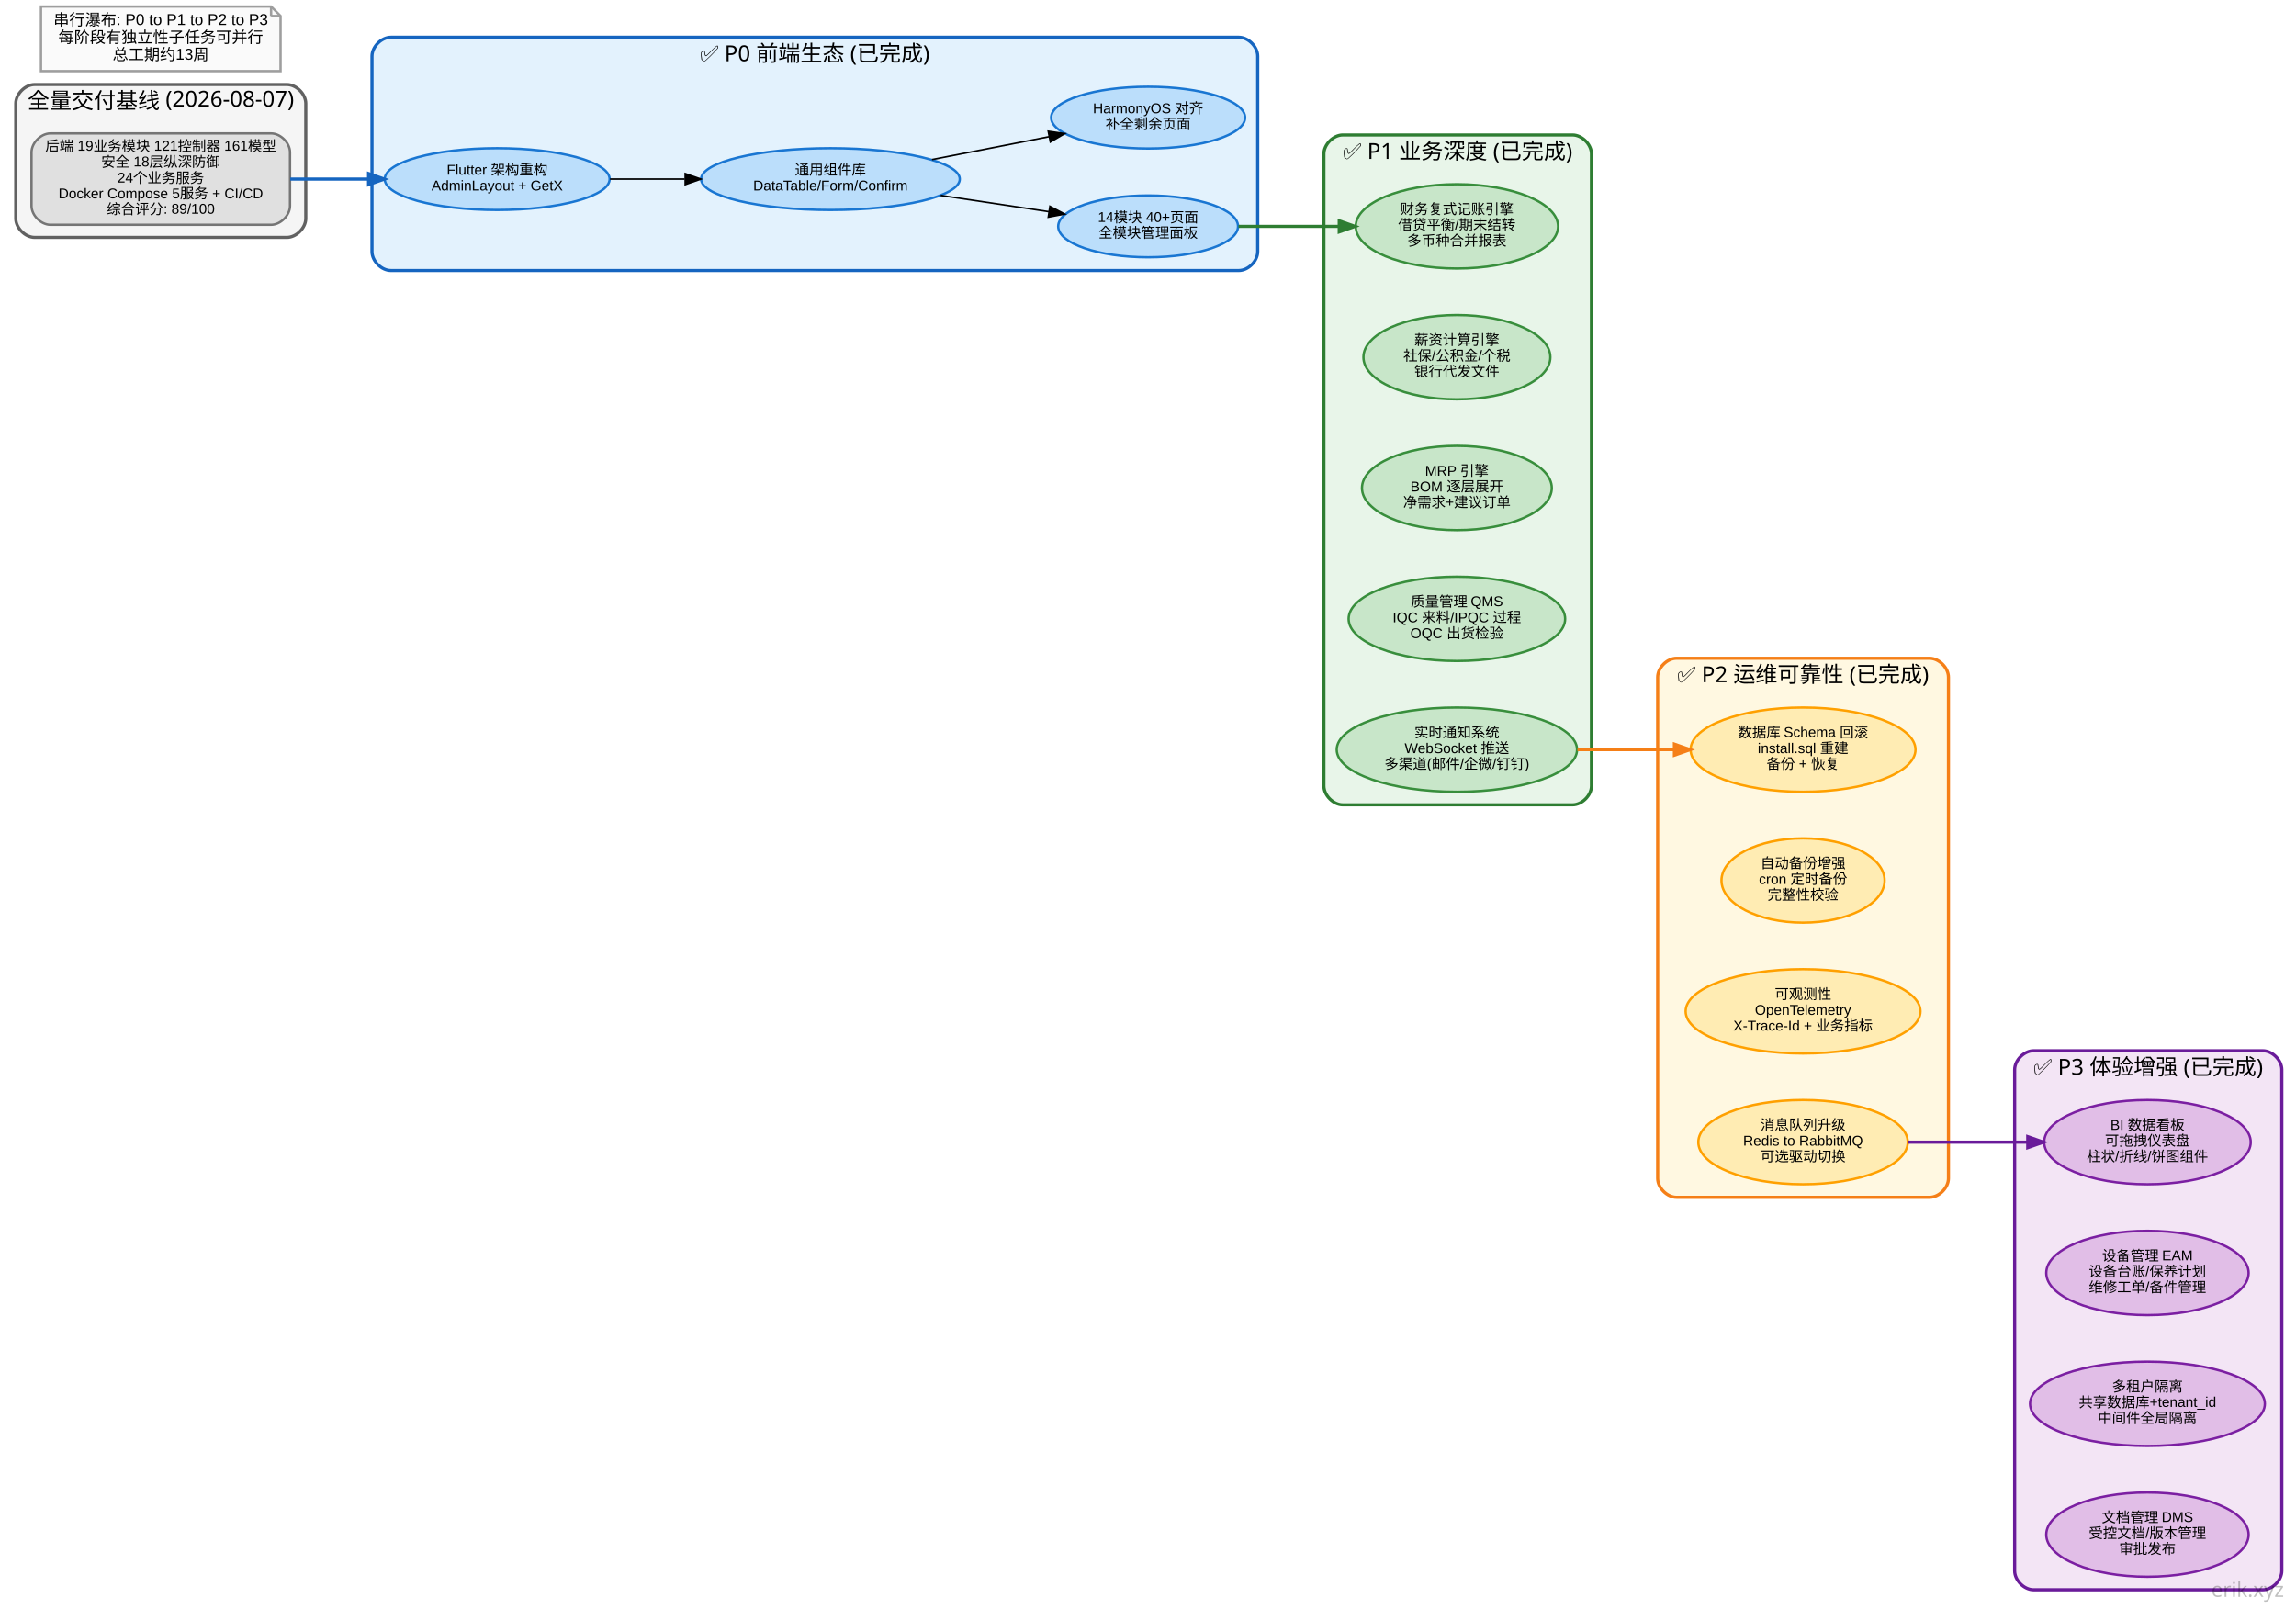
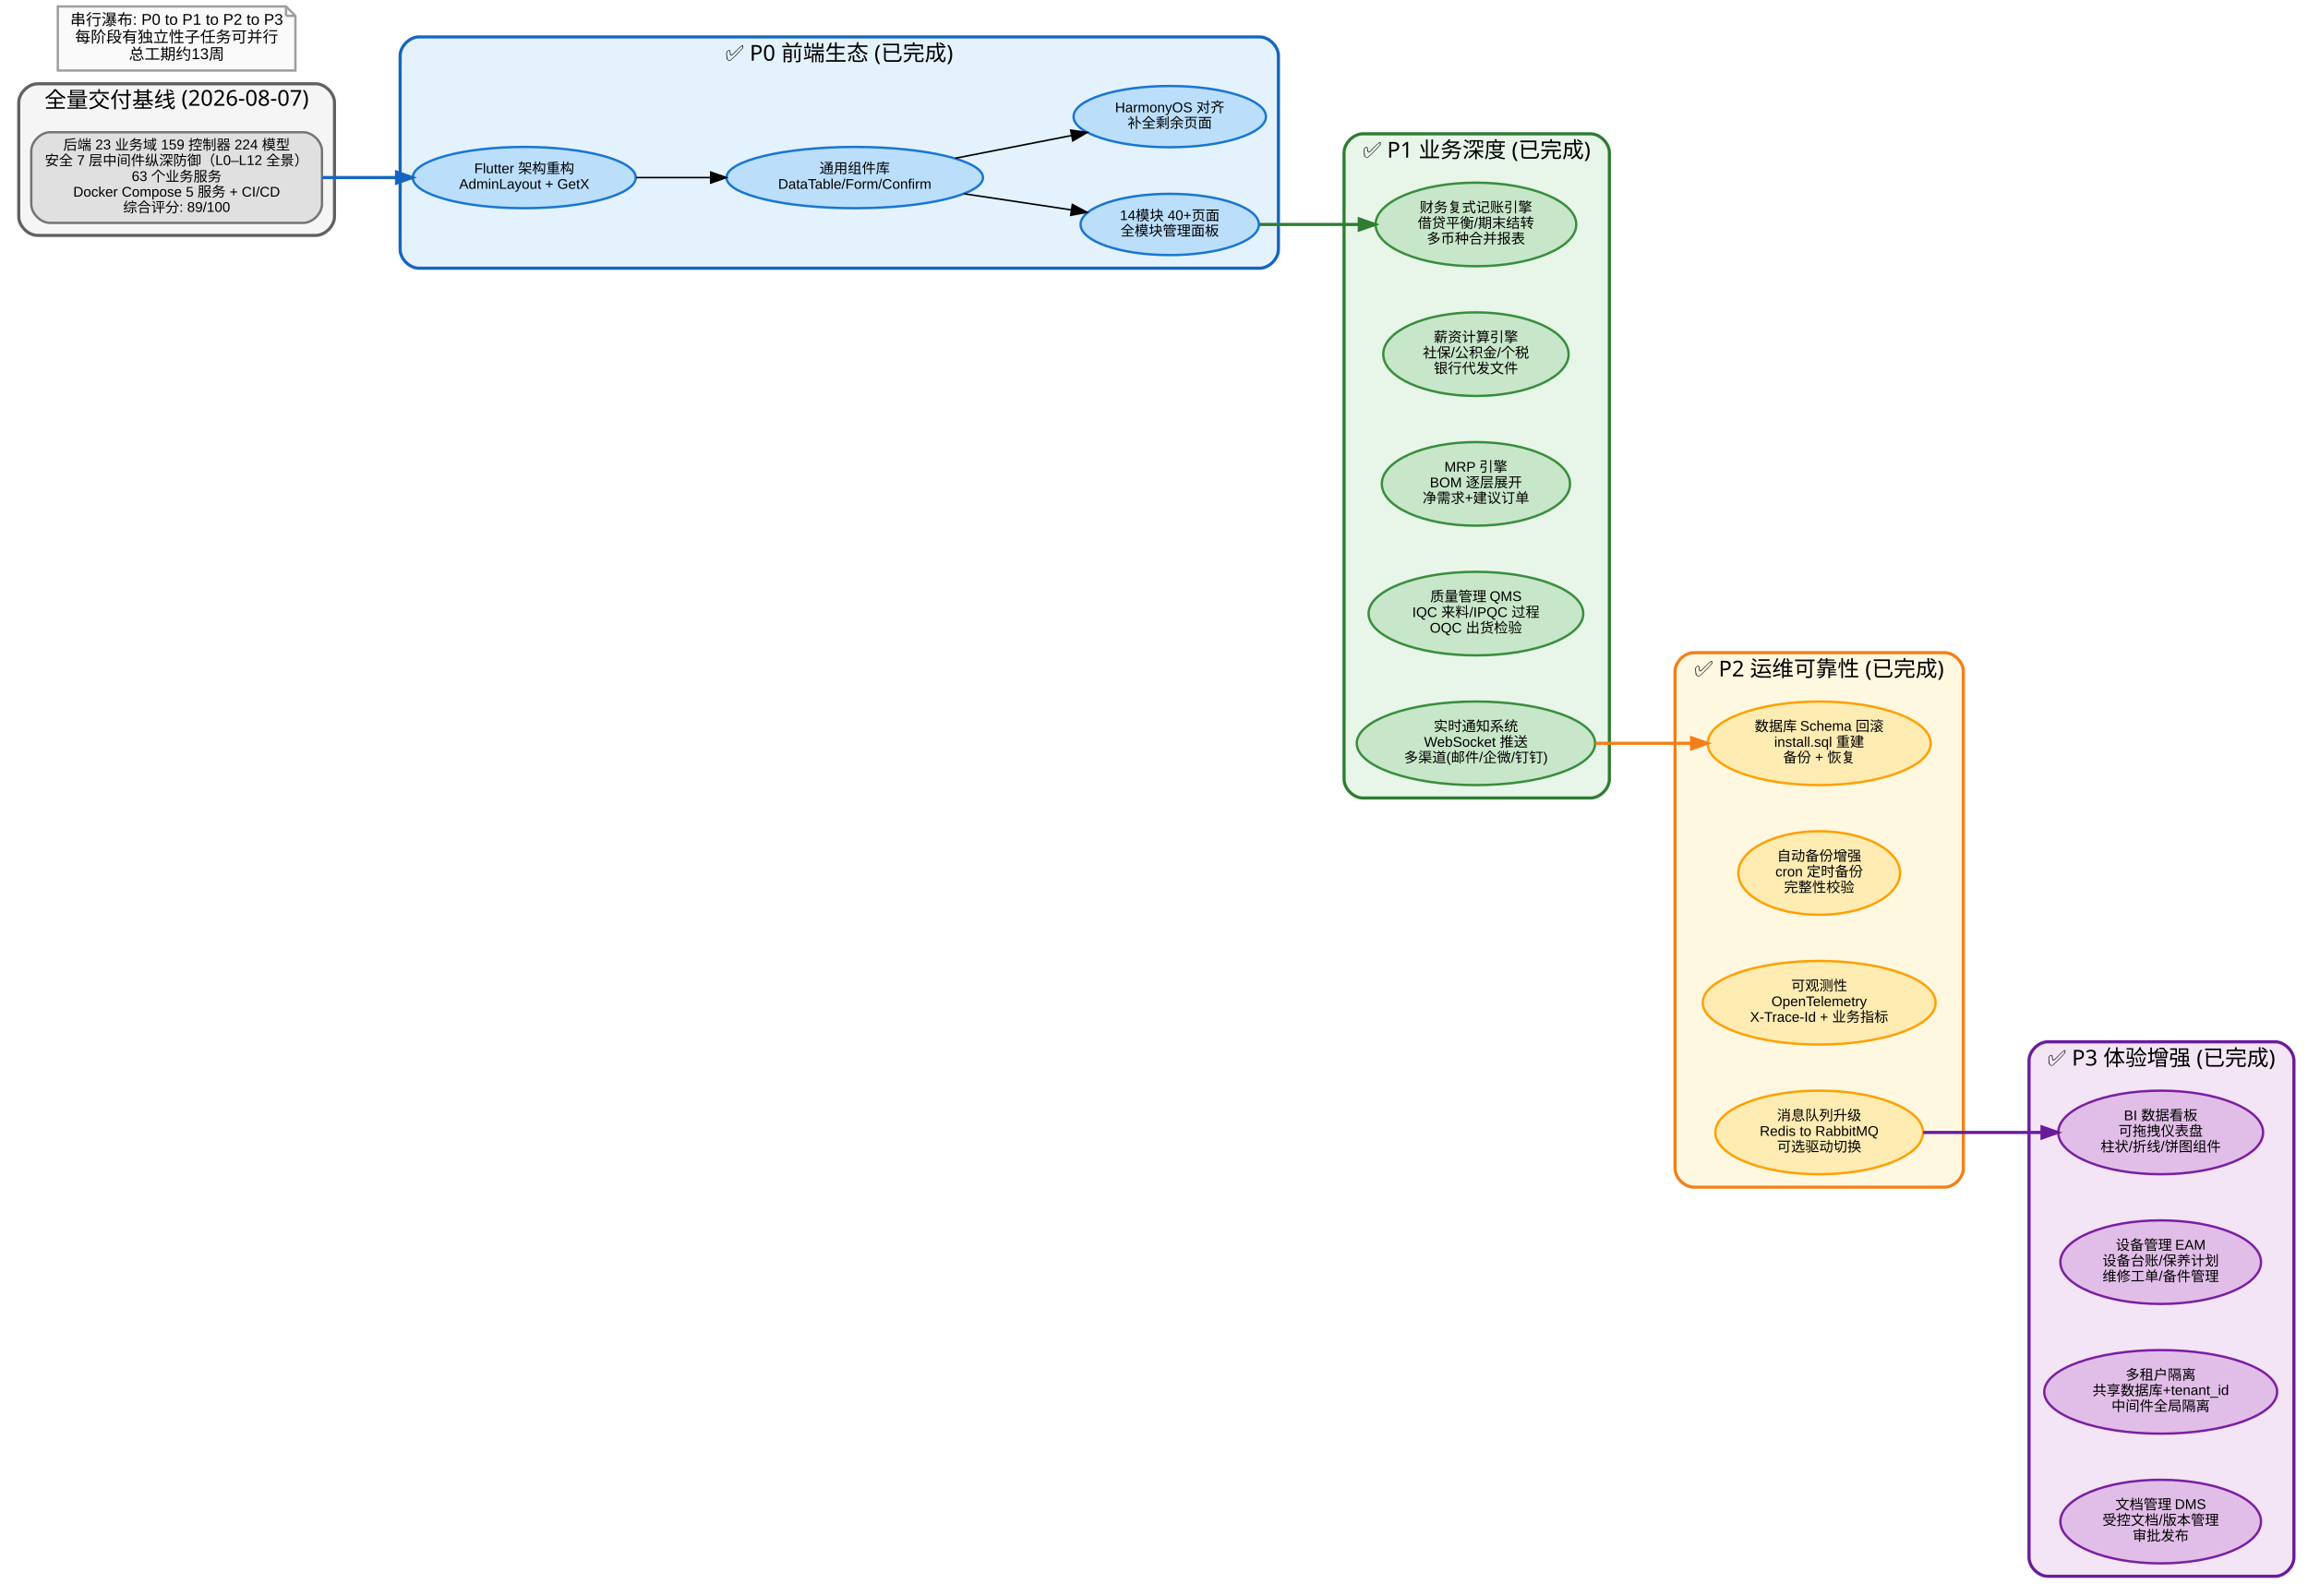
- <svg xmlns="http://www.w3.org/2000/svg" width="1457pt" height="1021pt" viewBox="0.00 0.00 1456.64 1020.50">
+ <svg xmlns="http://www.w3.org/2000/svg" width="1477pt" height="1021pt" viewBox="0.00 0.00 1476.64 1020.50">
  <g id="graph0" class="graph" transform="scale(1 1) rotate(0) translate(4 1016.5)">
    <g id="clust1" class="cluster">
-       <path fill="#e3f2fd" stroke="#1565c0" stroke-width="2" d="M244,-845C244,-845 781.92,-845 781.92,-845 787.92,-845 793.92,-851 793.92,-857 793.92,-857 793.92,-981 793.92,-981 793.92,-987 787.92,-993 781.92,-993 781.92,-993 244,-993 244,-993 238,-993 232,-987 232,-981 232,-981 232,-857 232,-857 232,-851 238,-845 244,-845" />
-       <text text-anchor="middle" x="512.96" y="-977.8" font-family="Arial Bold" font-size="14.00">✅ P0 前端生态 (已完成)</text>
+       <path fill="#e3f2fd" stroke="#1565c0" stroke-width="2" d="M264,-845C264,-845 801.92,-845 801.92,-845 807.92,-845 813.92,-851 813.92,-857 813.92,-857 813.92,-981 813.92,-981 813.92,-987 807.92,-993 801.92,-993 801.92,-993 264,-993 264,-993 258,-993 252,-987 252,-981 252,-981 252,-857 252,-857 252,-851 258,-845 264,-845" />
+       <text text-anchor="middle" x="532.96" y="-977.8" font-family="Arial Bold" font-size="14.00">✅ P0 前端生态 (已完成)</text>
    </g>
    <g id="clust2" class="cluster">
-       <path fill="#e8f5e9" stroke="#2e7d32" stroke-width="2" d="M847.92,-506C847.92,-506 993.66,-506 993.66,-506 999.66,-506 1005.66,-512 1005.66,-518 1005.66,-518 1005.66,-919 1005.66,-919 1005.66,-925 999.66,-931 993.66,-931 993.66,-931 847.92,-931 847.92,-931 841.92,-931 835.92,-925 835.92,-919 835.92,-919 835.92,-518 835.92,-518 835.92,-512 841.92,-506 847.92,-506" />
-       <text text-anchor="middle" x="920.79" y="-915.8" font-family="Arial Bold" font-size="14.00">✅ P1 业务深度 (已完成)</text>
+       <path fill="#e8f5e9" stroke="#2e7d32" stroke-width="2" d="M867.92,-506C867.92,-506 1013.66,-506 1013.66,-506 1019.66,-506 1025.66,-512 1025.66,-518 1025.66,-518 1025.66,-919 1025.66,-919 1025.66,-925 1019.66,-931 1013.66,-931 1013.66,-931 867.92,-931 867.92,-931 861.92,-931 855.92,-925 855.92,-919 855.92,-919 855.92,-518 855.92,-518 855.92,-512 861.92,-506 867.92,-506" />
+       <text text-anchor="middle" x="940.79" y="-915.8" font-family="Arial Bold" font-size="14.00">✅ P1 业务深度 (已完成)</text>
    </g>
    <g id="clust3" class="cluster">
-       <path fill="#fff8e1" stroke="#f57f17" stroke-width="2" d="M1059.66,-257C1059.66,-257 1220.15,-257 1220.15,-257 1226.15,-257 1232.15,-263 1232.15,-269 1232.15,-269 1232.15,-587 1232.15,-587 1232.15,-593 1226.15,-599 1220.15,-599 1220.15,-599 1059.66,-599 1059.66,-599 1053.66,-599 1047.66,-593 1047.66,-587 1047.66,-587 1047.66,-269 1047.66,-269 1047.66,-263 1053.66,-257 1059.66,-257" />
-       <text text-anchor="middle" x="1139.9" y="-583.8" font-family="Arial Bold" font-size="14.00">✅ P2 运维可靠性 (已完成)</text>
+       <path fill="#fff8e1" stroke="#f57f17" stroke-width="2" d="M1079.66,-257C1079.66,-257 1240.15,-257 1240.15,-257 1246.15,-257 1252.15,-263 1252.15,-269 1252.15,-269 1252.15,-587 1252.15,-587 1252.15,-593 1246.15,-599 1240.15,-599 1240.15,-599 1079.66,-599 1079.66,-599 1073.66,-599 1067.66,-593 1067.66,-587 1067.66,-587 1067.66,-269 1067.66,-269 1067.66,-263 1073.66,-257 1079.66,-257" />
+       <text text-anchor="middle" x="1159.9" y="-583.8" font-family="Arial Bold" font-size="14.00">✅ P2 运维可靠性 (已完成)</text>
    </g>
    <g id="clust4" class="cluster">
-       <path fill="#f3e5f5" stroke="#6a1b9a" stroke-width="2" d="M1286.15,-8C1286.15,-8 1431.64,-8 1431.64,-8 1437.64,-8 1443.64,-14 1443.64,-20 1443.64,-20 1443.64,-338 1443.64,-338 1443.64,-344 1437.64,-350 1431.64,-350 1431.64,-350 1286.15,-350 1286.15,-350 1280.15,-350 1274.15,-344 1274.15,-338 1274.15,-338 1274.15,-20 1274.15,-20 1274.15,-14 1280.15,-8 1286.15,-8" />
-       <text text-anchor="middle" x="1358.89" y="-334.8" font-family="Arial Bold" font-size="14.00">✅ P3 体验增强 (已完成)</text>
+       <path fill="#f3e5f5" stroke="#6a1b9a" stroke-width="2" d="M1306.15,-8C1306.15,-8 1451.64,-8 1451.64,-8 1457.64,-8 1463.64,-14 1463.64,-20 1463.64,-20 1463.64,-338 1463.64,-338 1463.64,-344 1457.64,-350 1451.64,-350 1451.64,-350 1306.15,-350 1306.15,-350 1300.15,-350 1294.15,-344 1294.15,-338 1294.15,-338 1294.15,-20 1294.15,-20 1294.15,-14 1300.15,-8 1306.15,-8" />
+       <text text-anchor="middle" x="1378.89" y="-334.8" font-family="Arial Bold" font-size="14.00">✅ P3 体验增强 (已完成)</text>
    </g>
    <g id="clust5" class="cluster">
-       <path fill="#f5f5f5" stroke="#616161" stroke-width="2" d="M18,-866C18,-866 178,-866 178,-866 184,-866 190,-872 190,-878 190,-878 190,-951 190,-951 190,-957 184,-963 178,-963 178,-963 18,-963 18,-963 12,-963 6,-957 6,-951 6,-951 6,-878 6,-878 6,-872 12,-866 18,-866" />
-       <text text-anchor="middle" x="98" y="-947.8" font-family="Arial Bold" font-size="14.00">全量交付基线 (2026-08-07)</text>
+       <path fill="#f5f5f5" stroke="#616161" stroke-width="2" d="M20,-866C20,-866 198,-866 198,-866 204,-866 210,-872 210,-878 210,-878 210,-951 210,-951 210,-957 204,-963 198,-963 198,-963 20,-963 20,-963 14,-963 8,-957 8,-951 8,-951 8,-878 8,-878 8,-872 14,-866 20,-866" />
+       <text text-anchor="middle" x="109" y="-947.8" font-family="Arial Bold" font-size="14.00">全量交付基线 (2026-08-07)</text>
    </g>
    <g id="node1" class="node">
-       <ellipse fill="#bbdefb" stroke="#1976d2" stroke-width="1.5" cx="311.42" cy="-903" rx="71.34" ry="19.6" />
-       <text text-anchor="middle" x="311.42" y="-905.8" font-family="Arial" font-size="9.00">Flutter 架构重构</text>
-       <text text-anchor="middle" x="311.42" y="-895.8" font-family="Arial" font-size="9.00">AdminLayout + GetX</text>
+       <ellipse fill="#bbdefb" stroke="#1976d2" stroke-width="1.5" cx="331.42" cy="-903" rx="71.34" ry="19.6" />
+       <text text-anchor="middle" x="331.42" y="-905.8" font-family="Arial" font-size="9.00">Flutter 架构重构</text>
+       <text text-anchor="middle" x="331.42" y="-895.8" font-family="Arial" font-size="9.00">AdminLayout + GetX</text>
    </g>
    <g id="node2" class="node">
-       <ellipse fill="#bbdefb" stroke="#1976d2" stroke-width="1.5" cx="522.86" cy="-903" rx="82.05" ry="19.6" />
-       <text text-anchor="middle" x="522.86" y="-905.8" font-family="Arial" font-size="9.00">通用组件库</text>
-       <text text-anchor="middle" x="522.86" y="-895.8" font-family="Arial" font-size="9.00">DataTable/Form/Confirm</text>
+       <ellipse fill="#bbdefb" stroke="#1976d2" stroke-width="1.5" cx="542.86" cy="-903" rx="82.05" ry="19.6" />
+       <text text-anchor="middle" x="542.86" y="-905.8" font-family="Arial" font-size="9.00">通用组件库</text>
+       <text text-anchor="middle" x="542.86" y="-895.8" font-family="Arial" font-size="9.00">DataTable/Form/Confirm</text>
    </g>
    <g id="edge1" class="edge">
-       <path fill="none" stroke="black" d="M383.03,-903C398.23,-903 414.5,-903 430.36,-903" />
-       <polygon fill="black" stroke="black" points="430.71,-906.5 440.71,-903 430.71,-899.5 430.71,-906.5" />
+       <path fill="none" stroke="black" d="M403.03,-903C418.23,-903 434.5,-903 450.36,-903" />
+       <polygon fill="black" stroke="black" points="450.71,-906.5 460.71,-903 450.71,-899.5 450.71,-906.5" />
    </g>
    <g id="node3" class="node">
-       <ellipse fill="#bbdefb" stroke="#1976d2" stroke-width="1.5" cx="724.4" cy="-873" rx="57.05" ry="19.6" />
-       <text text-anchor="middle" x="724.4" y="-875.8" font-family="Arial" font-size="9.00">14模块 40+页面</text>
-       <text text-anchor="middle" x="724.4" y="-865.8" font-family="Arial" font-size="9.00">全模块管理面板</text>
+       <ellipse fill="#bbdefb" stroke="#1976d2" stroke-width="1.5" cx="744.4" cy="-873" rx="57.05" ry="19.6" />
+       <text text-anchor="middle" x="744.4" y="-875.8" font-family="Arial" font-size="9.00">14模块 40+页面</text>
+       <text text-anchor="middle" x="744.4" y="-865.8" font-family="Arial" font-size="9.00">全模块管理面板</text>
    </g>
    <g id="edge2" class="edge">
-       <path fill="none" stroke="black" d="M592.81,-892.63C615.08,-889.29 639.62,-885.6 661.36,-882.33" />
-       <polygon fill="black" stroke="black" points="662.09,-885.76 671.46,-880.81 661.05,-878.84 662.09,-885.76" />
+       <path fill="none" stroke="black" d="M612.81,-892.63C635.08,-889.29 659.62,-885.6 681.36,-882.33" />
+       <polygon fill="black" stroke="black" points="682.09,-885.76 691.46,-880.81 681.05,-878.84 682.09,-885.76" />
    </g>
    <g id="node4" class="node">
-       <ellipse fill="#bbdefb" stroke="#1976d2" stroke-width="1.5" cx="724.4" cy="-942" rx="61.54" ry="19.6" />
-       <text text-anchor="middle" x="724.4" y="-944.8" font-family="Arial" font-size="9.00">HarmonyOS 对齐</text>
-       <text text-anchor="middle" x="724.4" y="-934.8" font-family="Arial" font-size="9.00">补全剩余页面</text>
+       <ellipse fill="#bbdefb" stroke="#1976d2" stroke-width="1.5" cx="744.4" cy="-942" rx="61.54" ry="19.6" />
+       <text text-anchor="middle" x="744.4" y="-944.8" font-family="Arial" font-size="9.00">HarmonyOS 对齐</text>
+       <text text-anchor="middle" x="744.4" y="-934.8" font-family="Arial" font-size="9.00">补全剩余页面</text>
    </g>
    <g id="edge3" class="edge">
-       <path fill="none" stroke="black" d="M587.27,-915.39C611.04,-920.04 637.99,-925.31 661.61,-929.92" />
-       <polygon fill="black" stroke="black" points="661.02,-933.37 671.51,-931.86 662.36,-926.5 661.02,-933.37" />
+       <path fill="none" stroke="black" d="M607.27,-915.39C631.04,-920.04 657.99,-925.31 681.61,-929.92" />
+       <polygon fill="black" stroke="black" points="681.02,-933.37 691.51,-931.86 682.36,-926.5 681.02,-933.37" />
    </g>
    <g id="node5" class="node">
-       <ellipse fill="#c8e6c9" stroke="#388e3c" stroke-width="1.5" cx="920.29" cy="-873" rx="64.19" ry="26.74" />
-       <text text-anchor="middle" x="920.29" y="-880.8" font-family="Arial" font-size="9.00">财务复式记账引擎</text>
-       <text text-anchor="middle" x="920.29" y="-870.8" font-family="Arial" font-size="9.00">借贷平衡/期末结转</text>
-       <text text-anchor="middle" x="920.29" y="-860.8" font-family="Arial" font-size="9.00">多币种合并报表</text>
+       <ellipse fill="#c8e6c9" stroke="#388e3c" stroke-width="1.5" cx="940.29" cy="-873" rx="64.19" ry="26.74" />
+       <text text-anchor="middle" x="940.29" y="-880.8" font-family="Arial" font-size="9.00">财务复式记账引擎</text>
+       <text text-anchor="middle" x="940.29" y="-870.8" font-family="Arial" font-size="9.00">借贷平衡/期末结转</text>
+       <text text-anchor="middle" x="940.29" y="-860.8" font-family="Arial" font-size="9.00">多币种合并报表</text>
    </g>
    <g id="edge5" class="edge">
-       <path fill="none" stroke="#2e7d32" stroke-width="2" d="M781.74,-873C801.63,-873 824.3,-873 845.43,-873" />
-       <polygon fill="#2e7d32" stroke="#2e7d32" stroke-width="2" points="845.65,-876.5 855.65,-873 845.65,-869.5 845.65,-876.5" />
+       <path fill="none" stroke="#2e7d32" stroke-width="2" d="M801.74,-873C821.63,-873 844.3,-873 865.43,-873" />
+       <polygon fill="#2e7d32" stroke="#2e7d32" stroke-width="2" points="865.65,-876.5 875.65,-873 865.65,-869.5 865.65,-876.5" />
    </g>
    <g id="node6" class="node">
-       <ellipse fill="#c8e6c9" stroke="#388e3c" stroke-width="1.5" cx="920.29" cy="-790" rx="59.29" ry="26.74" />
-       <text text-anchor="middle" x="920.29" y="-797.8" font-family="Arial" font-size="9.00">薪资计算引擎</text>
-       <text text-anchor="middle" x="920.29" y="-787.8" font-family="Arial" font-size="9.00">社保/公积金/个税</text>
-       <text text-anchor="middle" x="920.29" y="-777.8" font-family="Arial" font-size="9.00">银行代发文件</text>
+       <ellipse fill="#c8e6c9" stroke="#388e3c" stroke-width="1.5" cx="940.29" cy="-790" rx="59.29" ry="26.74" />
+       <text text-anchor="middle" x="940.29" y="-797.8" font-family="Arial" font-size="9.00">薪资计算引擎</text>
+       <text text-anchor="middle" x="940.29" y="-787.8" font-family="Arial" font-size="9.00">社保/公积金/个税</text>
+       <text text-anchor="middle" x="940.29" y="-777.8" font-family="Arial" font-size="9.00">银行代发文件</text>
    </g>
    <g id="node7" class="node">
-       <ellipse fill="#c8e6c9" stroke="#388e3c" stroke-width="1.5" cx="920.29" cy="-707" rx="60.21" ry="26.74" />
-       <text text-anchor="middle" x="920.29" y="-714.8" font-family="Arial" font-size="9.00">MRP 引擎</text>
-       <text text-anchor="middle" x="920.29" y="-704.8" font-family="Arial" font-size="9.00">BOM 逐层展开</text>
-       <text text-anchor="middle" x="920.29" y="-694.8" font-family="Arial" font-size="9.00">净需求+建议订单</text>
+       <ellipse fill="#c8e6c9" stroke="#388e3c" stroke-width="1.5" cx="940.29" cy="-707" rx="60.21" ry="26.74" />
+       <text text-anchor="middle" x="940.29" y="-714.8" font-family="Arial" font-size="9.00">MRP 引擎</text>
+       <text text-anchor="middle" x="940.29" y="-704.8" font-family="Arial" font-size="9.00">BOM 逐层展开</text>
+       <text text-anchor="middle" x="940.29" y="-694.8" font-family="Arial" font-size="9.00">净需求+建议订单</text>
    </g>
    <g id="node8" class="node">
-       <ellipse fill="#c8e6c9" stroke="#388e3c" stroke-width="1.5" cx="920.29" cy="-624" rx="68.68" ry="26.74" />
-       <text text-anchor="middle" x="920.29" y="-631.8" font-family="Arial" font-size="9.00">质量管理 QMS</text>
-       <text text-anchor="middle" x="920.29" y="-621.8" font-family="Arial" font-size="9.00">IQC 来料/IPQC 过程</text>
-       <text text-anchor="middle" x="920.29" y="-611.8" font-family="Arial" font-size="9.00">OQC 出货检验</text>
+       <ellipse fill="#c8e6c9" stroke="#388e3c" stroke-width="1.5" cx="940.29" cy="-624" rx="68.68" ry="26.74" />
+       <text text-anchor="middle" x="940.29" y="-631.8" font-family="Arial" font-size="9.00">质量管理 QMS</text>
+       <text text-anchor="middle" x="940.29" y="-621.8" font-family="Arial" font-size="9.00">IQC 来料/IPQC 过程</text>
+       <text text-anchor="middle" x="940.29" y="-611.8" font-family="Arial" font-size="9.00">OQC 出货检验</text>
    </g>
    <g id="node9" class="node">
-       <ellipse fill="#c8e6c9" stroke="#388e3c" stroke-width="1.5" cx="920.29" cy="-541" rx="76.24" ry="26.74" />
-       <text text-anchor="middle" x="920.29" y="-548.8" font-family="Arial" font-size="9.00">实时通知系统</text>
-       <text text-anchor="middle" x="920.29" y="-538.8" font-family="Arial" font-size="9.00">WebSocket 推送</text>
-       <text text-anchor="middle" x="920.29" y="-528.8" font-family="Arial" font-size="9.00">多渠道(邮件/企微/钉钉)</text>
+       <ellipse fill="#c8e6c9" stroke="#388e3c" stroke-width="1.5" cx="940.29" cy="-541" rx="76.24" ry="26.74" />
+       <text text-anchor="middle" x="940.29" y="-548.8" font-family="Arial" font-size="9.00">实时通知系统</text>
+       <text text-anchor="middle" x="940.29" y="-538.8" font-family="Arial" font-size="9.00">WebSocket 推送</text>
+       <text text-anchor="middle" x="940.29" y="-528.8" font-family="Arial" font-size="9.00">多渠道(邮件/企微/钉钉)</text>
    </g>
    <g id="node10" class="node">
-       <ellipse fill="#ffecb3" stroke="#ffa000" stroke-width="1.5" cx="1139.9" cy="-541" rx="71.34" ry="26.74" />
-       <text text-anchor="middle" x="1139.9" y="-548.8" font-family="Arial" font-size="9.00">数据库 Schema 回滚</text>
-       <text text-anchor="middle" x="1139.9" y="-538.8" font-family="Arial" font-size="9.00">install.sql 重建</text>
-       <text text-anchor="middle" x="1139.9" y="-528.8" font-family="Arial" font-size="9.00">备份 + 恢复</text>
+       <ellipse fill="#ffecb3" stroke="#ffa000" stroke-width="1.5" cx="1159.9" cy="-541" rx="71.34" ry="26.74" />
+       <text text-anchor="middle" x="1159.9" y="-548.8" font-family="Arial" font-size="9.00">数据库 Schema 回滚</text>
+       <text text-anchor="middle" x="1159.9" y="-538.8" font-family="Arial" font-size="9.00">install.sql 重建</text>
+       <text text-anchor="middle" x="1159.9" y="-528.8" font-family="Arial" font-size="9.00">备份 + 恢复</text>
    </g>
    <g id="edge6" class="edge">
-       <path fill="none" stroke="#f57f17" stroke-width="2" d="M996.79,-541C1016.64,-541 1038.12,-541 1058.23,-541" />
-       <polygon fill="#f57f17" stroke="#f57f17" stroke-width="2" points="1058.29,-544.5 1068.29,-541 1058.29,-537.5 1058.29,-544.5" />
+       <path fill="none" stroke="#f57f17" stroke-width="2" d="M1016.79,-541C1036.64,-541 1058.12,-541 1078.23,-541" />
+       <polygon fill="#f57f17" stroke="#f57f17" stroke-width="2" points="1078.29,-544.5 1088.29,-541 1078.29,-537.5 1078.29,-544.5" />
    </g>
    <g id="node11" class="node">
-       <ellipse fill="#ffecb3" stroke="#ffa000" stroke-width="1.5" cx="1139.9" cy="-458" rx="51.74" ry="26.74" />
-       <text text-anchor="middle" x="1139.9" y="-465.8" font-family="Arial" font-size="9.00">自动备份增强</text>
-       <text text-anchor="middle" x="1139.9" y="-455.8" font-family="Arial" font-size="9.00">cron 定时备份</text>
-       <text text-anchor="middle" x="1139.9" y="-445.8" font-family="Arial" font-size="9.00">完整性校验</text>
+       <ellipse fill="#ffecb3" stroke="#ffa000" stroke-width="1.5" cx="1159.9" cy="-458" rx="51.74" ry="26.74" />
+       <text text-anchor="middle" x="1159.9" y="-465.8" font-family="Arial" font-size="9.00">自动备份增强</text>
+       <text text-anchor="middle" x="1159.9" y="-455.8" font-family="Arial" font-size="9.00">cron 定时备份</text>
+       <text text-anchor="middle" x="1159.9" y="-445.8" font-family="Arial" font-size="9.00">完整性校验</text>
    </g>
    <g id="node12" class="node">
-       <ellipse fill="#ffecb3" stroke="#ffa000" stroke-width="1.5" cx="1139.9" cy="-375" rx="74.49" ry="26.74" />
-       <text text-anchor="middle" x="1139.9" y="-382.8" font-family="Arial" font-size="9.00">可观测性</text>
-       <text text-anchor="middle" x="1139.9" y="-372.8" font-family="Arial" font-size="9.00">OpenTelemetry</text>
-       <text text-anchor="middle" x="1139.9" y="-362.8" font-family="Arial" font-size="9.00">X-Trace-Id + 业务指标</text>
+       <ellipse fill="#ffecb3" stroke="#ffa000" stroke-width="1.5" cx="1159.9" cy="-375" rx="74.49" ry="26.74" />
+       <text text-anchor="middle" x="1159.9" y="-382.8" font-family="Arial" font-size="9.00">可观测性</text>
+       <text text-anchor="middle" x="1159.9" y="-372.8" font-family="Arial" font-size="9.00">OpenTelemetry</text>
+       <text text-anchor="middle" x="1159.9" y="-362.8" font-family="Arial" font-size="9.00">X-Trace-Id + 业务指标</text>
    </g>
    <g id="node13" class="node">
-       <ellipse fill="#ffecb3" stroke="#ffa000" stroke-width="1.5" cx="1139.9" cy="-292" rx="66.44" ry="26.74" />
-       <text text-anchor="middle" x="1139.9" y="-299.8" font-family="Arial" font-size="9.00">消息队列升级</text>
-       <text text-anchor="middle" x="1139.9" y="-289.8" font-family="Arial" font-size="9.00">Redis to RabbitMQ</text>
-       <text text-anchor="middle" x="1139.9" y="-279.8" font-family="Arial" font-size="9.00">可选驱动切换</text>
+       <ellipse fill="#ffecb3" stroke="#ffa000" stroke-width="1.5" cx="1159.9" cy="-292" rx="66.44" ry="26.74" />
+       <text text-anchor="middle" x="1159.9" y="-299.8" font-family="Arial" font-size="9.00">消息队列升级</text>
+       <text text-anchor="middle" x="1159.9" y="-289.8" font-family="Arial" font-size="9.00">Redis to RabbitMQ</text>
+       <text text-anchor="middle" x="1159.9" y="-279.8" font-family="Arial" font-size="9.00">可选驱动切换</text>
    </g>
    <g id="node14" class="node">
-       <ellipse fill="#e1bee7" stroke="#7b1fa2" stroke-width="1.5" cx="1358.39" cy="-292" rx="65.52" ry="26.74" />
-       <text text-anchor="middle" x="1358.39" y="-299.8" font-family="Arial" font-size="9.00">BI 数据看板</text>
-       <text text-anchor="middle" x="1358.39" y="-289.8" font-family="Arial" font-size="9.00">可拖拽仪表盘</text>
-       <text text-anchor="middle" x="1358.39" y="-279.8" font-family="Arial" font-size="9.00">柱状/折线/饼图组件</text>
+       <ellipse fill="#e1bee7" stroke="#7b1fa2" stroke-width="1.5" cx="1378.39" cy="-292" rx="65.52" ry="26.74" />
+       <text text-anchor="middle" x="1378.39" y="-299.8" font-family="Arial" font-size="9.00">BI 数据看板</text>
+       <text text-anchor="middle" x="1378.39" y="-289.8" font-family="Arial" font-size="9.00">可拖拽仪表盘</text>
+       <text text-anchor="middle" x="1378.39" y="-279.8" font-family="Arial" font-size="9.00">柱状/折线/饼图组件</text>
    </g>
    <g id="edge7" class="edge">
-       <path fill="none" stroke="#6a1b9a" stroke-width="2" d="M1206.44,-292C1230.4,-292 1257.68,-292 1282.39,-292" />
-       <polygon fill="#6a1b9a" stroke="#6a1b9a" stroke-width="2" points="1282.45,-295.5 1292.45,-292 1282.45,-288.5 1282.45,-295.5" />
+       <path fill="none" stroke="#6a1b9a" stroke-width="2" d="M1226.44,-292C1250.4,-292 1277.68,-292 1302.39,-292" />
+       <polygon fill="#6a1b9a" stroke="#6a1b9a" stroke-width="2" points="1302.45,-295.5 1312.45,-292 1302.45,-288.5 1302.45,-295.5" />
    </g>
    <g id="node15" class="node">
-       <ellipse fill="#e1bee7" stroke="#7b1fa2" stroke-width="1.5" cx="1358.39" cy="-209" rx="64.19" ry="26.74" />
-       <text text-anchor="middle" x="1358.39" y="-216.8" font-family="Arial" font-size="9.00">设备管理 EAM</text>
-       <text text-anchor="middle" x="1358.39" y="-206.8" font-family="Arial" font-size="9.00">设备台账/保养计划</text>
-       <text text-anchor="middle" x="1358.39" y="-196.8" font-family="Arial" font-size="9.00">维修工单/备件管理</text>
+       <ellipse fill="#e1bee7" stroke="#7b1fa2" stroke-width="1.5" cx="1378.39" cy="-209" rx="64.19" ry="26.74" />
+       <text text-anchor="middle" x="1378.39" y="-216.8" font-family="Arial" font-size="9.00">设备管理 EAM</text>
+       <text text-anchor="middle" x="1378.39" y="-206.8" font-family="Arial" font-size="9.00">设备台账/保养计划</text>
+       <text text-anchor="middle" x="1378.39" y="-196.8" font-family="Arial" font-size="9.00">维修工单/备件管理</text>
    </g>
    <g id="node16" class="node">
-       <ellipse fill="#e1bee7" stroke="#7b1fa2" stroke-width="1.5" cx="1358.39" cy="-126" rx="74.49" ry="26.74" />
-       <text text-anchor="middle" x="1358.39" y="-133.8" font-family="Arial" font-size="9.00">多租户隔离</text>
-       <text text-anchor="middle" x="1358.39" y="-123.8" font-family="Arial" font-size="9.00">共享数据库+tenant_id</text>
-       <text text-anchor="middle" x="1358.39" y="-113.8" font-family="Arial" font-size="9.00">中间件全局隔离</text>
+       <ellipse fill="#e1bee7" stroke="#7b1fa2" stroke-width="1.5" cx="1378.39" cy="-126" rx="74.49" ry="26.74" />
+       <text text-anchor="middle" x="1378.39" y="-133.8" font-family="Arial" font-size="9.00">多租户隔离</text>
+       <text text-anchor="middle" x="1378.39" y="-123.8" font-family="Arial" font-size="9.00">共享数据库+tenant_id</text>
+       <text text-anchor="middle" x="1378.39" y="-113.8" font-family="Arial" font-size="9.00">中间件全局隔离</text>
    </g>
    <g id="node17" class="node">
-       <ellipse fill="#e1bee7" stroke="#7b1fa2" stroke-width="1.5" cx="1358.39" cy="-43" rx="64.19" ry="26.74" />
-       <text text-anchor="middle" x="1358.39" y="-50.8" font-family="Arial" font-size="9.00">文档管理 DMS</text>
-       <text text-anchor="middle" x="1358.39" y="-40.8" font-family="Arial" font-size="9.00">受控文档/版本管理</text>
-       <text text-anchor="middle" x="1358.39" y="-30.8" font-family="Arial" font-size="9.00">审批发布</text>
+       <ellipse fill="#e1bee7" stroke="#7b1fa2" stroke-width="1.5" cx="1378.39" cy="-43" rx="64.19" ry="26.74" />
+       <text text-anchor="middle" x="1378.39" y="-50.8" font-family="Arial" font-size="9.00">文档管理 DMS</text>
+       <text text-anchor="middle" x="1378.39" y="-40.8" font-family="Arial" font-size="9.00">受控文档/版本管理</text>
+       <text text-anchor="middle" x="1378.39" y="-30.8" font-family="Arial" font-size="9.00">审批发布</text>
    </g>
    <g id="node18" class="node">
-       <path fill="#e0e0e0" stroke="#757575" stroke-width="1.5" d="M168,-932C168,-932 28,-932 28,-932 22,-932 16,-926 16,-920 16,-920 16,-886 16,-886 16,-880 22,-874 28,-874 28,-874 168,-874 168,-874 174,-874 180,-880 180,-886 180,-886 180,-920 180,-920 180,-926 174,-932 168,-932" />
-       <text text-anchor="middle" x="98" y="-920.8" font-family="Arial" font-size="9.00">后端 19业务模块 121控制器 161模型</text>
-       <text text-anchor="middle" x="98" y="-910.8" font-family="Arial" font-size="9.00">安全 18层纵深防御</text>
-       <text text-anchor="middle" x="98" y="-900.8" font-family="Arial" font-size="9.00">24个业务服务</text>
-       <text text-anchor="middle" x="98" y="-890.8" font-family="Arial" font-size="9.00">Docker Compose 5服务 + CI/CD</text>
-       <text text-anchor="middle" x="98" y="-880.8" font-family="Arial" font-size="9.00">综合评分: 89/100</text>
+       <path fill="#e0e0e0" stroke="#757575" stroke-width="1.5" d="M190,-932C190,-932 28,-932 28,-932 22,-932 16,-926 16,-920 16,-920 16,-886 16,-886 16,-880 22,-874 28,-874 28,-874 190,-874 190,-874 196,-874 202,-880 202,-886 202,-886 202,-920 202,-920 202,-926 196,-932 190,-932" />
+       <text text-anchor="middle" x="109" y="-920.8" font-family="Arial" font-size="9.00">后端 23 业务域 159 控制器 224 模型</text>
+       <text text-anchor="middle" x="109" y="-910.8" font-family="Arial" font-size="9.00">安全 7 层中间件纵深防御（L0–L12 全景）</text>
+       <text text-anchor="middle" x="109" y="-900.8" font-family="Arial" font-size="9.00">63 个业务服务</text>
+       <text text-anchor="middle" x="109" y="-890.8" font-family="Arial" font-size="9.00">Docker Compose 5 服务 + CI/CD</text>
+       <text text-anchor="middle" x="109" y="-880.8" font-family="Arial" font-size="9.00">综合评分: 89/100</text>
    </g>
    <g id="edge4" class="edge">
-       <path fill="none" stroke="#1565c0" stroke-width="2" d="M180.13,-903C196.43,-903 213.55,-903 229.83,-903" />
-       <polygon fill="#1565c0" stroke="#1565c0" stroke-width="2" points="229.84,-906.5 239.84,-903 229.84,-899.5 229.84,-906.5" />
+       <path fill="none" stroke="#1565c0" stroke-width="2" d="M202.2,-903C217.97,-903 234.25,-903 249.7,-903" />
+       <polygon fill="#1565c0" stroke="#1565c0" stroke-width="2" points="249.71,-906.5 259.71,-903 249.71,-899.5 249.71,-906.5" />
    </g>
    <g id="node19" class="node">
-       <polygon fill="#fafafa" stroke="#9e9e9e" stroke-width="1.5" points="168,-1012.5 22,-1012.5 22,-971.5 174,-971.5 174,-1006.5 168,-1012.5" />
-       <polyline fill="none" stroke="#9e9e9e" stroke-width="1.5" points="168,-1012.5 168,-1006.5 " />
-       <polyline fill="none" stroke="#9e9e9e" stroke-width="1.5" points="174,-1006.5 168,-1006.5 " />
-       <text text-anchor="middle" x="98" y="-1000.5" font-family="Arial" font-size="10.00">串行瀑布: P0 to P1 to P2 to P3</text>
-       <text text-anchor="middle" x="98" y="-989.5" font-family="Arial" font-size="10.00">每阶段有独立性子任务可并行</text>
-       <text text-anchor="middle" x="98" y="-978.5" font-family="Arial" font-size="10.00">总工期约13周</text>
+       <polygon fill="#fafafa" stroke="#9e9e9e" stroke-width="1.5" points="179,-1012.5 33,-1012.5 33,-971.5 185,-971.5 185,-1006.5 179,-1012.5" />
+       <polyline fill="none" stroke="#9e9e9e" stroke-width="1.5" points="179,-1012.5 179,-1006.5 " />
+       <polyline fill="none" stroke="#9e9e9e" stroke-width="1.5" points="185,-1006.5 179,-1006.5 " />
+       <text text-anchor="middle" x="109" y="-1000.5" font-family="Arial" font-size="10.00">串行瀑布: P0 to P1 to P2 to P3</text>
+       <text text-anchor="middle" x="109" y="-989.5" font-family="Arial" font-size="10.00">每阶段有独立性子任务可并行</text>
+       <text text-anchor="middle" x="109" y="-978.5" font-family="Arial" font-size="10.00">总工期约13周</text>
    </g>
  </g>
-   <text x="1449" y="1013" font-size="13" fill="rgba(0,0,0,0.25)" font-family="sans-serif" text-anchor="end">erik.xyz</text>
</svg>
